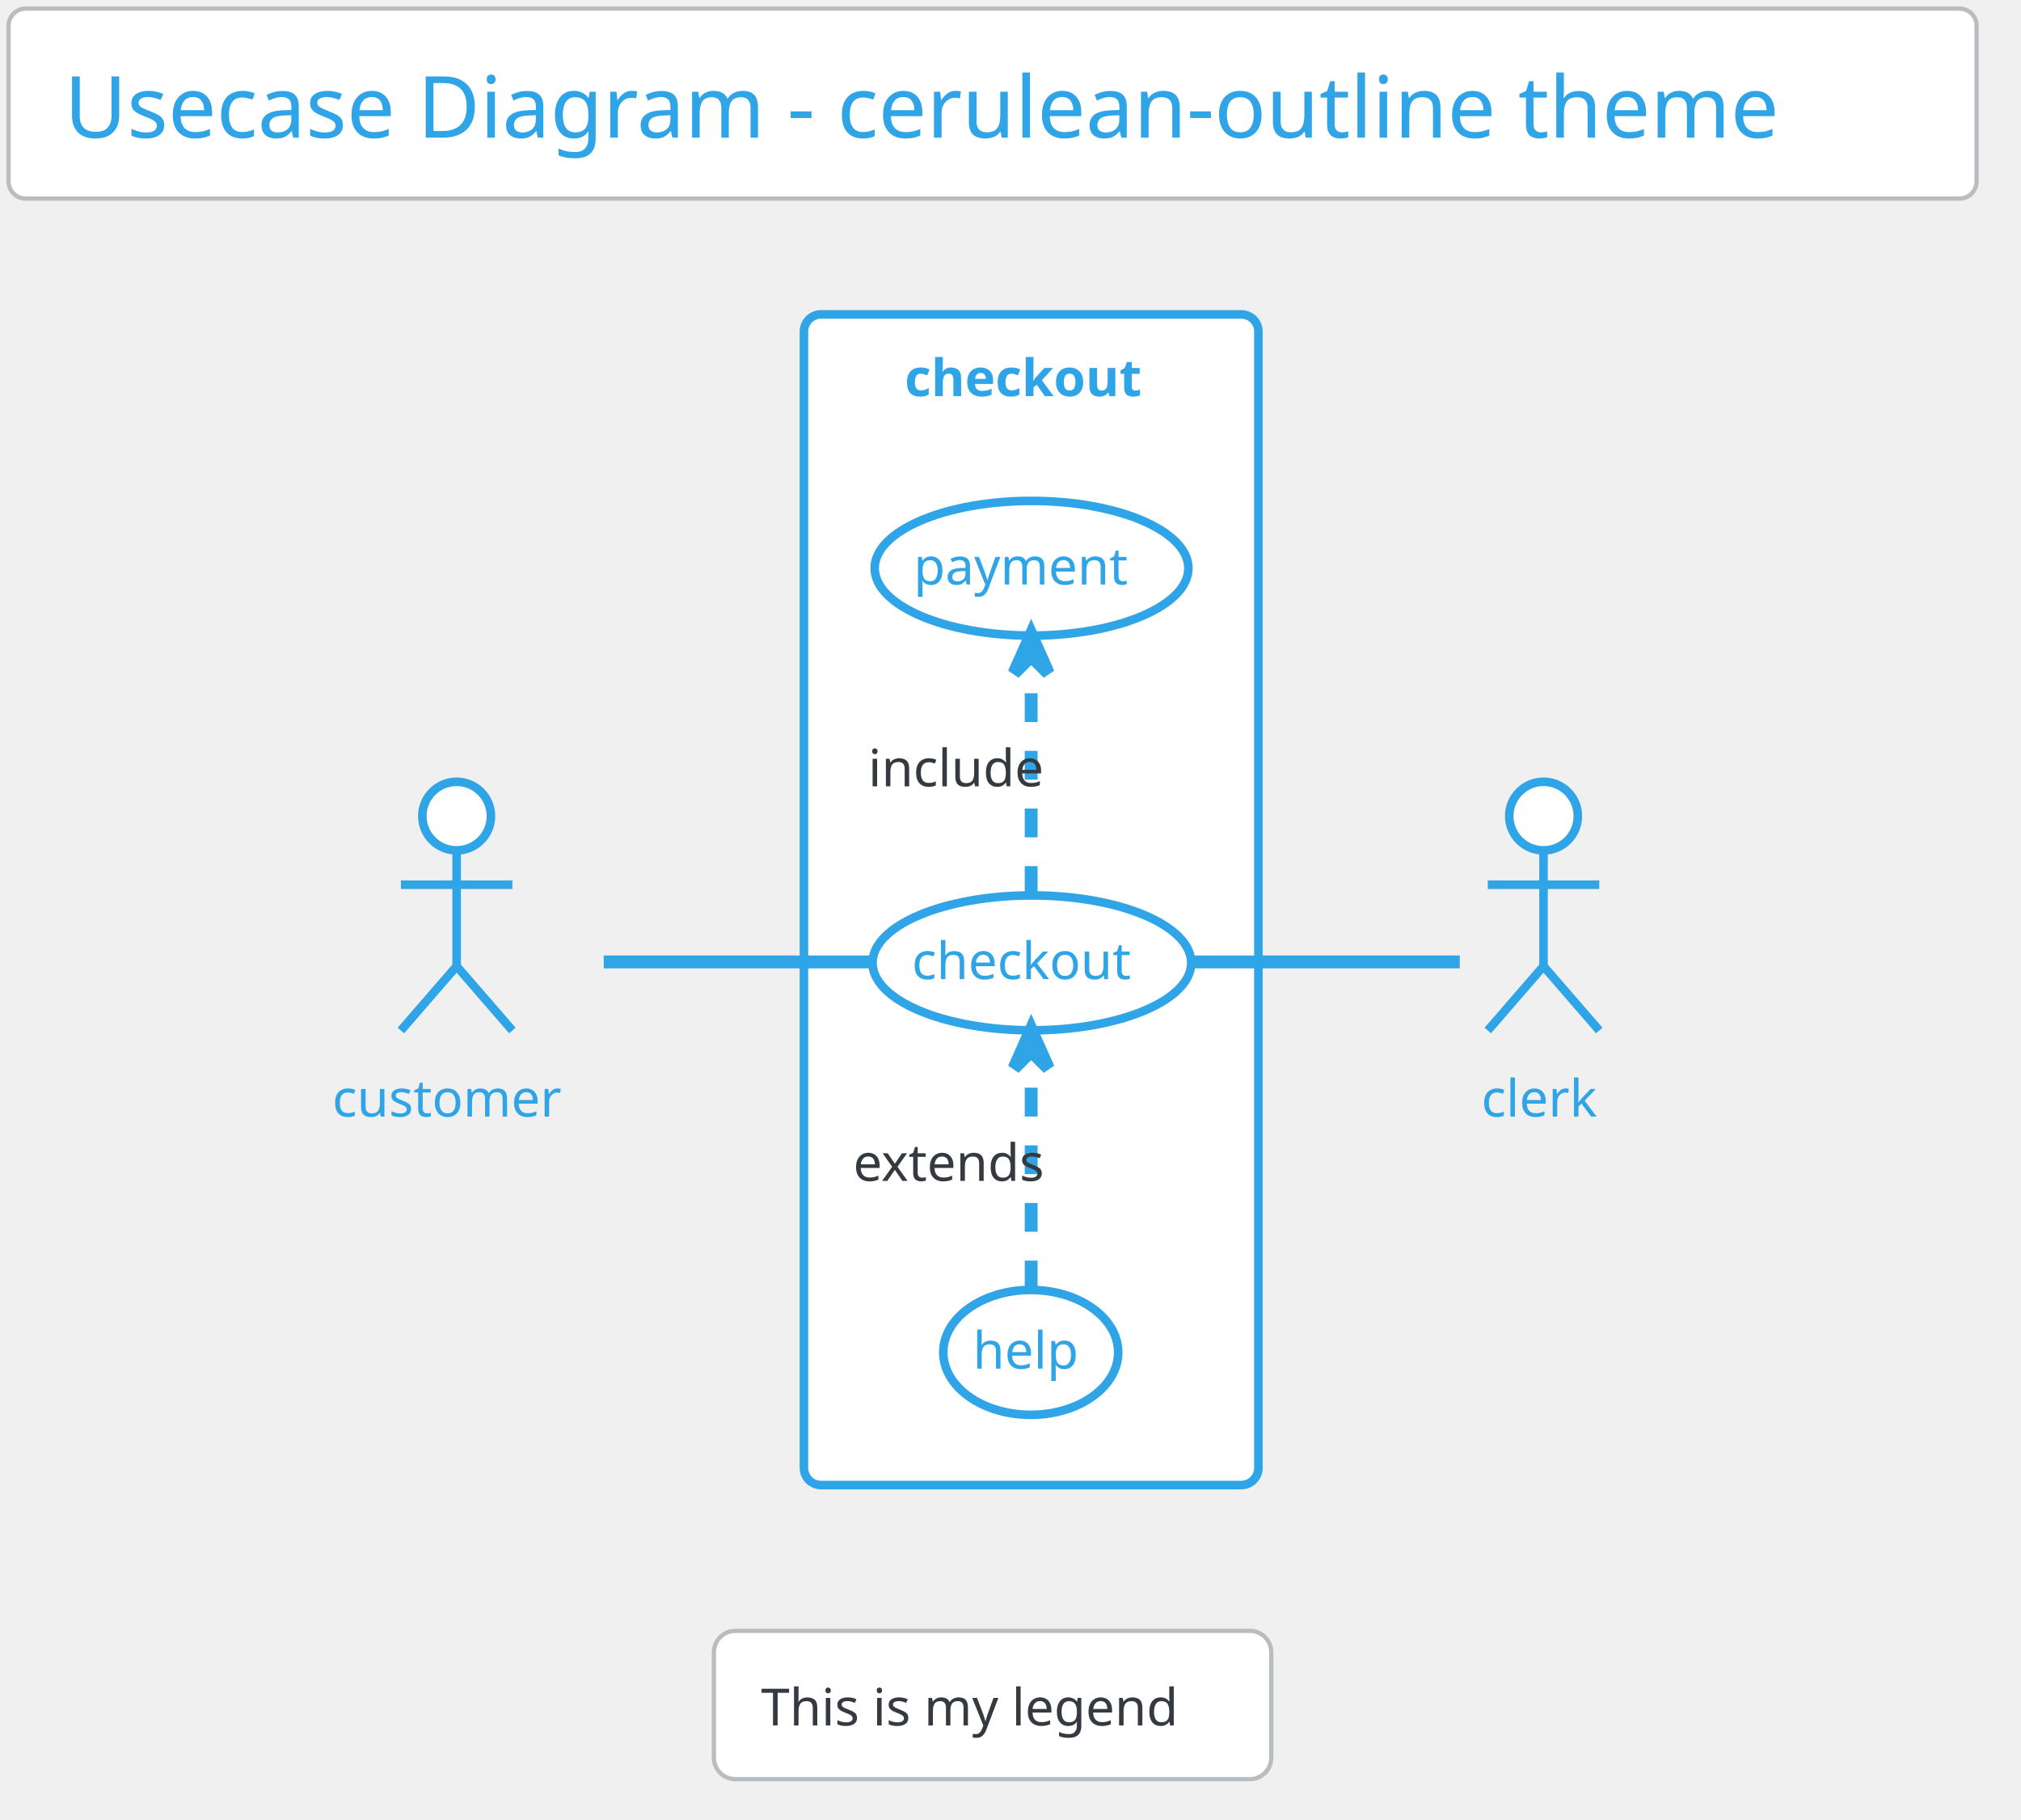
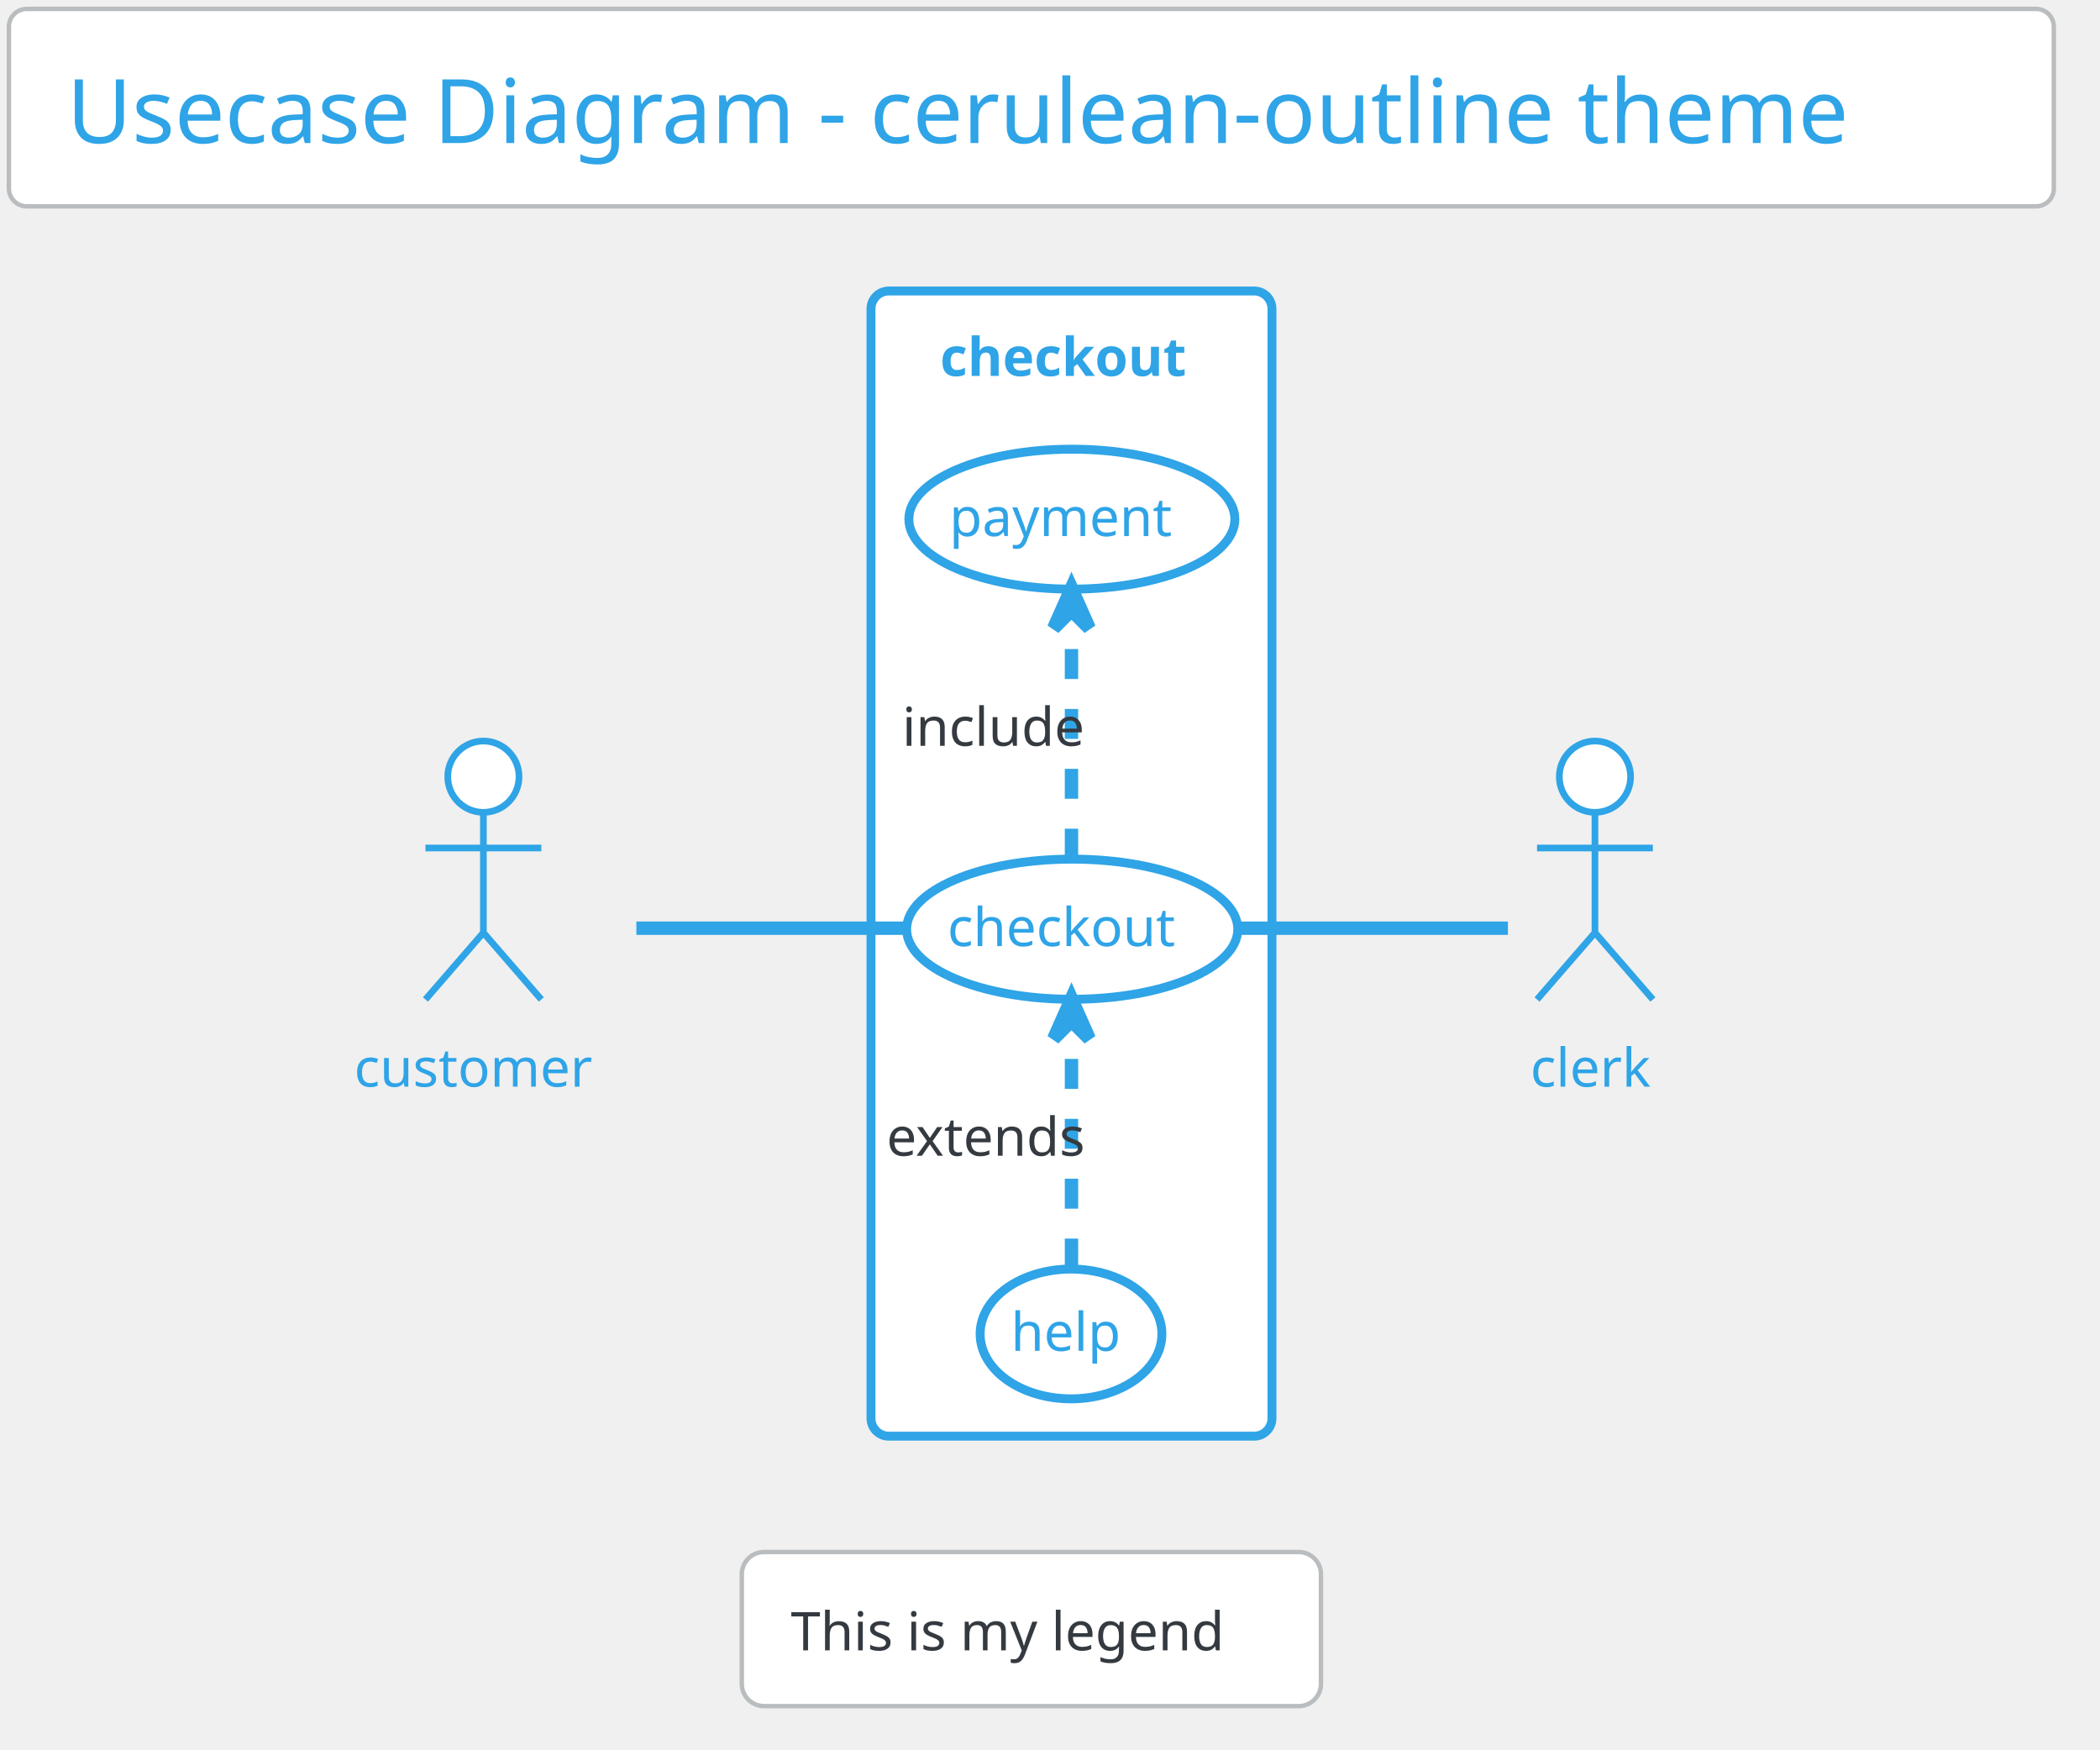
- <svg xmlns="http://www.w3.org/2000/svg" contentScriptType="application/ecmascript" contentStyleType="text/css" height="442.708px" preserveAspectRatio="none" style="width:491px;height:442px;" version="1.1" viewBox="0 0 491 442" width="491.667px" zoomAndPan="magnify">
+ <svg xmlns="http://www.w3.org/2000/svg" contentScriptType="application/ecmascript" contentStyleType="text/css" height="409.375px" preserveAspectRatio="none" style="width:491px;height:409px;" version="1.1" viewBox="0 0 491 409" width="491.667px" zoomAndPan="magnify">
  <defs />
  <g>
    <rect fill="#FFFFFF" height="46.153" rx="4.167" ry="4.167" style="stroke: #BABDBF; stroke-width: 1.042;" width="478.125" x="2.083" y="2.083" />
    <text fill="#2FA4E7" font-family="Verdana" font-size="20.833" lengthAdjust="spacingAndGlyphs" textLength="451.042" x="15.625" y="33.445">Usecase Diagram - cerulean-outline theme</text>
-     <rect fill="#FFFFFF" height="284.375" rx="4.167" ry="4.167" style="stroke: #2FA4E7; stroke-width: 2.083;" width="110.417" x="195.312" y="76.361" />
-     <text fill="#2FA4E7" font-family="Verdana" font-size="12.5" font-weight="bold" lengthAdjust="spacingAndGlyphs" textLength="61.458" x="219.792" y="96.22">checkout</text>
-     <ellipse cx="250.693" cy="233.888" fill="#FFFFFF" rx="38.714" ry="16.381" style="stroke: #2FA4E7; stroke-width: 2.083;" />
-     <text fill="#2FA4E7" font-family="Verdana" font-size="12.5" lengthAdjust="spacingAndGlyphs" textLength="58.333" x="221.526" y="237.838">checkout</text>
-     <ellipse cx="250.61" cy="138.03" fill="#FFFFFF" rx="38.11" ry="16.357" style="stroke: #2FA4E7; stroke-width: 2.083;" />
-     <text fill="#2FA4E7" font-family="Verdana" font-size="12.5" lengthAdjust="spacingAndGlyphs" textLength="57.292" x="221.964" y="141.98">payment</text>
-     <ellipse cx="250.415" cy="328.507" fill="#FFFFFF" rx="21.248" ry="15.167" style="stroke: #2FA4E7; stroke-width: 2.083;" />
-     <text fill="#2FA4E7" font-family="Verdana" font-size="12.5" lengthAdjust="spacingAndGlyphs" textLength="28.125" x="236.352" y="332.457">help</text>
-     <ellipse cx="110.938" cy="198.236" fill="#FFFFFF" rx="8.333" ry="8.333" style="stroke: #2FA4E7; stroke-width: 2.083;" />
-     <path d="M110.938,206.569 L110.938,234.694 M97.396,214.903 L124.479,214.903 M110.938,234.694 L97.396,250.319 M110.938,234.694 L124.479,250.319 " fill="none" style="stroke: #2FA4E7; stroke-width: 2.083;" />
-     <text fill="#2FA4E7" font-family="Verdana" font-size="12.5" lengthAdjust="spacingAndGlyphs" textLength="60.417" x="80.729" y="271.22">customer</text>
-     <ellipse cx="375" cy="198.236" fill="#FFFFFF" rx="8.333" ry="8.333" style="stroke: #2FA4E7; stroke-width: 2.083;" />
-     <path d="M375,206.569 L375,234.694 M361.458,214.903 L388.542,214.903 M375,234.694 L361.458,250.319 M375,234.694 L388.542,250.319 " fill="none" style="stroke: #2FA4E7; stroke-width: 2.083;" />
-     <text fill="#2FA4E7" font-family="Verdana" font-size="12.5" lengthAdjust="spacingAndGlyphs" textLength="30.208" x="359.896" y="271.22">clerk</text>
-     <path d="M146.676,233.653 C166.565,233.653 191.542,233.653 211.896,233.653 " fill="none" id="customer-checkout" style="stroke: #2FA4E7; stroke-width: 3.125;" />
-     <path d="M250.521,217.395 C250.521,201.426 250.521,176.962 250.521,159.376 " fill="none" id="checkout-&gt;payment" style="stroke: #2FA4E7; stroke-width: 3.125; stroke-dasharray: 7.0,7.0;" />
-     <polygon fill="#2FA4E7" points="250.521,154.156,246.354,163.531,250.521,159.364,254.688,163.531,250.521,154.156" style="stroke: #2FA4E7; stroke-width: 3.125;" />
-     <text fill="#343A40" font-family="Verdana" font-size="12.5" lengthAdjust="spacingAndGlyphs" textLength="45.833" x="210.938" y="191.012">include</text>
-     <path d="M250.521,313.214 C250.521,297.563 250.521,273.051 250.521,255.369 " fill="none" id="help-&gt;checkout" style="stroke: #2FA4E7; stroke-width: 3.125; stroke-dasharray: 7.0,7.0;" />
-     <polygon fill="#2FA4E7" points="250.521,250.118,246.354,259.493,250.521,255.327,254.688,259.493,250.521,250.118" style="stroke: #2FA4E7; stroke-width: 3.125;" />
-     <text fill="#343A40" font-family="Verdana" font-size="12.5" lengthAdjust="spacingAndGlyphs" textLength="53.125" x="207.292" y="286.845">extends</text>
-     <path d="M289.284,233.653 C310.918,233.653 337.166,233.653 354.647,233.653 " fill="none" id="checkout-clerk" style="stroke: #2FA4E7; stroke-width: 3.125;" />
-     <rect fill="#FFFFFF" height="36.025" rx="5.208" ry="5.208" style="stroke: #BABDBF; stroke-width: 1.042;" width="135.417" x="173.438" y="396.153" />
-     <text fill="#343A40" font-family="Verdana" font-size="12.5" lengthAdjust="spacingAndGlyphs" textLength="112.5" x="184.896" y="419.137">This is my legend</text>
+     <rect fill="#FFFFFF" height="267.708" rx="4.167" ry="4.167" style="stroke: #2FA4E7; stroke-width: 2.083;" width="93.75" x="203.646" y="68.028" />
+     <text fill="#2FA4E7" font-family="Verdana" font-size="12.5" font-weight="bold" lengthAdjust="spacingAndGlyphs" textLength="61.458" x="219.792" y="87.887">checkout</text>
+     <ellipse cx="250.693" cy="217.221" fill="#FFFFFF" rx="38.714" ry="16.381" style="stroke: #2FA4E7; stroke-width: 2.083;" />
+     <text fill="#2FA4E7" font-family="Verdana" font-size="12.5" lengthAdjust="spacingAndGlyphs" textLength="58.333" x="221.526" y="221.171">checkout</text>
+     <ellipse cx="250.61" cy="121.364" fill="#FFFFFF" rx="38.11" ry="16.357" style="stroke: #2FA4E7; stroke-width: 2.083;" />
+     <text fill="#2FA4E7" font-family="Verdana" font-size="12.5" lengthAdjust="spacingAndGlyphs" textLength="57.292" x="221.964" y="125.314">payment</text>
+     <ellipse cx="250.415" cy="311.84" fill="#FFFFFF" rx="21.248" ry="15.167" style="stroke: #2FA4E7; stroke-width: 2.083;" />
+     <text fill="#2FA4E7" font-family="Verdana" font-size="12.5" lengthAdjust="spacingAndGlyphs" textLength="28.125" x="236.352" y="315.79">help</text>
+     <ellipse cx="113.021" cy="181.569" fill="#FFFFFF" rx="8.333" ry="8.333" style="stroke: #2FA4E7; stroke-width: 1.562;" />
+     <path d="M113.021,189.903 L113.021,218.028 M99.479,198.236 L126.562,198.236 M113.021,218.028 L99.479,233.653 M113.021,218.028 L126.562,233.653 " fill="none" style="stroke: #2FA4E7; stroke-width: 1.562;" />
+     <text fill="#2FA4E7" font-family="Verdana" font-size="12.5" lengthAdjust="spacingAndGlyphs" textLength="60.417" x="82.812" y="254.032">customer</text>
+     <ellipse cx="372.917" cy="181.569" fill="#FFFFFF" rx="8.333" ry="8.333" style="stroke: #2FA4E7; stroke-width: 1.562;" />
+     <path d="M372.917,189.903 L372.917,218.028 M359.375,198.236 L386.458,198.236 M372.917,218.028 L359.375,233.653 M372.917,218.028 L386.458,233.653 " fill="none" style="stroke: #2FA4E7; stroke-width: 1.562;" />
+     <text fill="#2FA4E7" font-family="Verdana" font-size="12.5" lengthAdjust="spacingAndGlyphs" textLength="30.208" x="357.812" y="254.032">clerk</text>
+     <path d="M148.788,216.986 C168.045,216.986 191.825,216.986 211.551,216.986 " fill="none" id="customer-checkout" style="stroke: #2FA4E7; stroke-width: 3.125;" />
+     <path d="M250.521,200.729 C250.521,184.759 250.521,160.295 250.521,142.709 " fill="none" id="checkout-&gt;payment" style="stroke: #2FA4E7; stroke-width: 3.125; stroke-dasharray: 7.0,7.0;" />
+     <polygon fill="#2FA4E7" points="250.521,137.489,246.354,146.864,250.521,142.698,254.688,146.864,250.521,137.489" style="stroke: #2FA4E7; stroke-width: 3.125;" />
+     <text fill="#343A40" font-family="Verdana" font-size="12.5" lengthAdjust="spacingAndGlyphs" textLength="45.833" x="210.938" y="174.345">include</text>
+     <path d="M250.521,296.548 C250.521,280.897 250.521,256.384 250.521,238.703 " fill="none" id="help-&gt;checkout" style="stroke: #2FA4E7; stroke-width: 3.125; stroke-dasharray: 7.0,7.0;" />
+     <polygon fill="#2FA4E7" points="250.521,233.452,246.354,242.827,250.521,238.66,254.688,242.827,250.521,233.452" style="stroke: #2FA4E7; stroke-width: 3.125;" />
+     <text fill="#343A40" font-family="Verdana" font-size="12.5" lengthAdjust="spacingAndGlyphs" textLength="53.125" x="207.292" y="270.178">extends</text>
+     <path d="M289.248,216.986 C310.258,216.986 335.373,216.986 352.568,216.986 " fill="none" id="checkout-clerk" style="stroke: #2FA4E7; stroke-width: 3.125;" />
+     <rect fill="#FFFFFF" height="36.025" rx="5.208" ry="5.208" style="stroke: #BABDBF; stroke-width: 1.042;" width="135.417" x="173.438" y="362.819" />
+     <text fill="#343A40" font-family="Verdana" font-size="12.5" lengthAdjust="spacingAndGlyphs" textLength="112.5" x="184.896" y="385.803">This is my legend</text>
  </g>
</svg>
